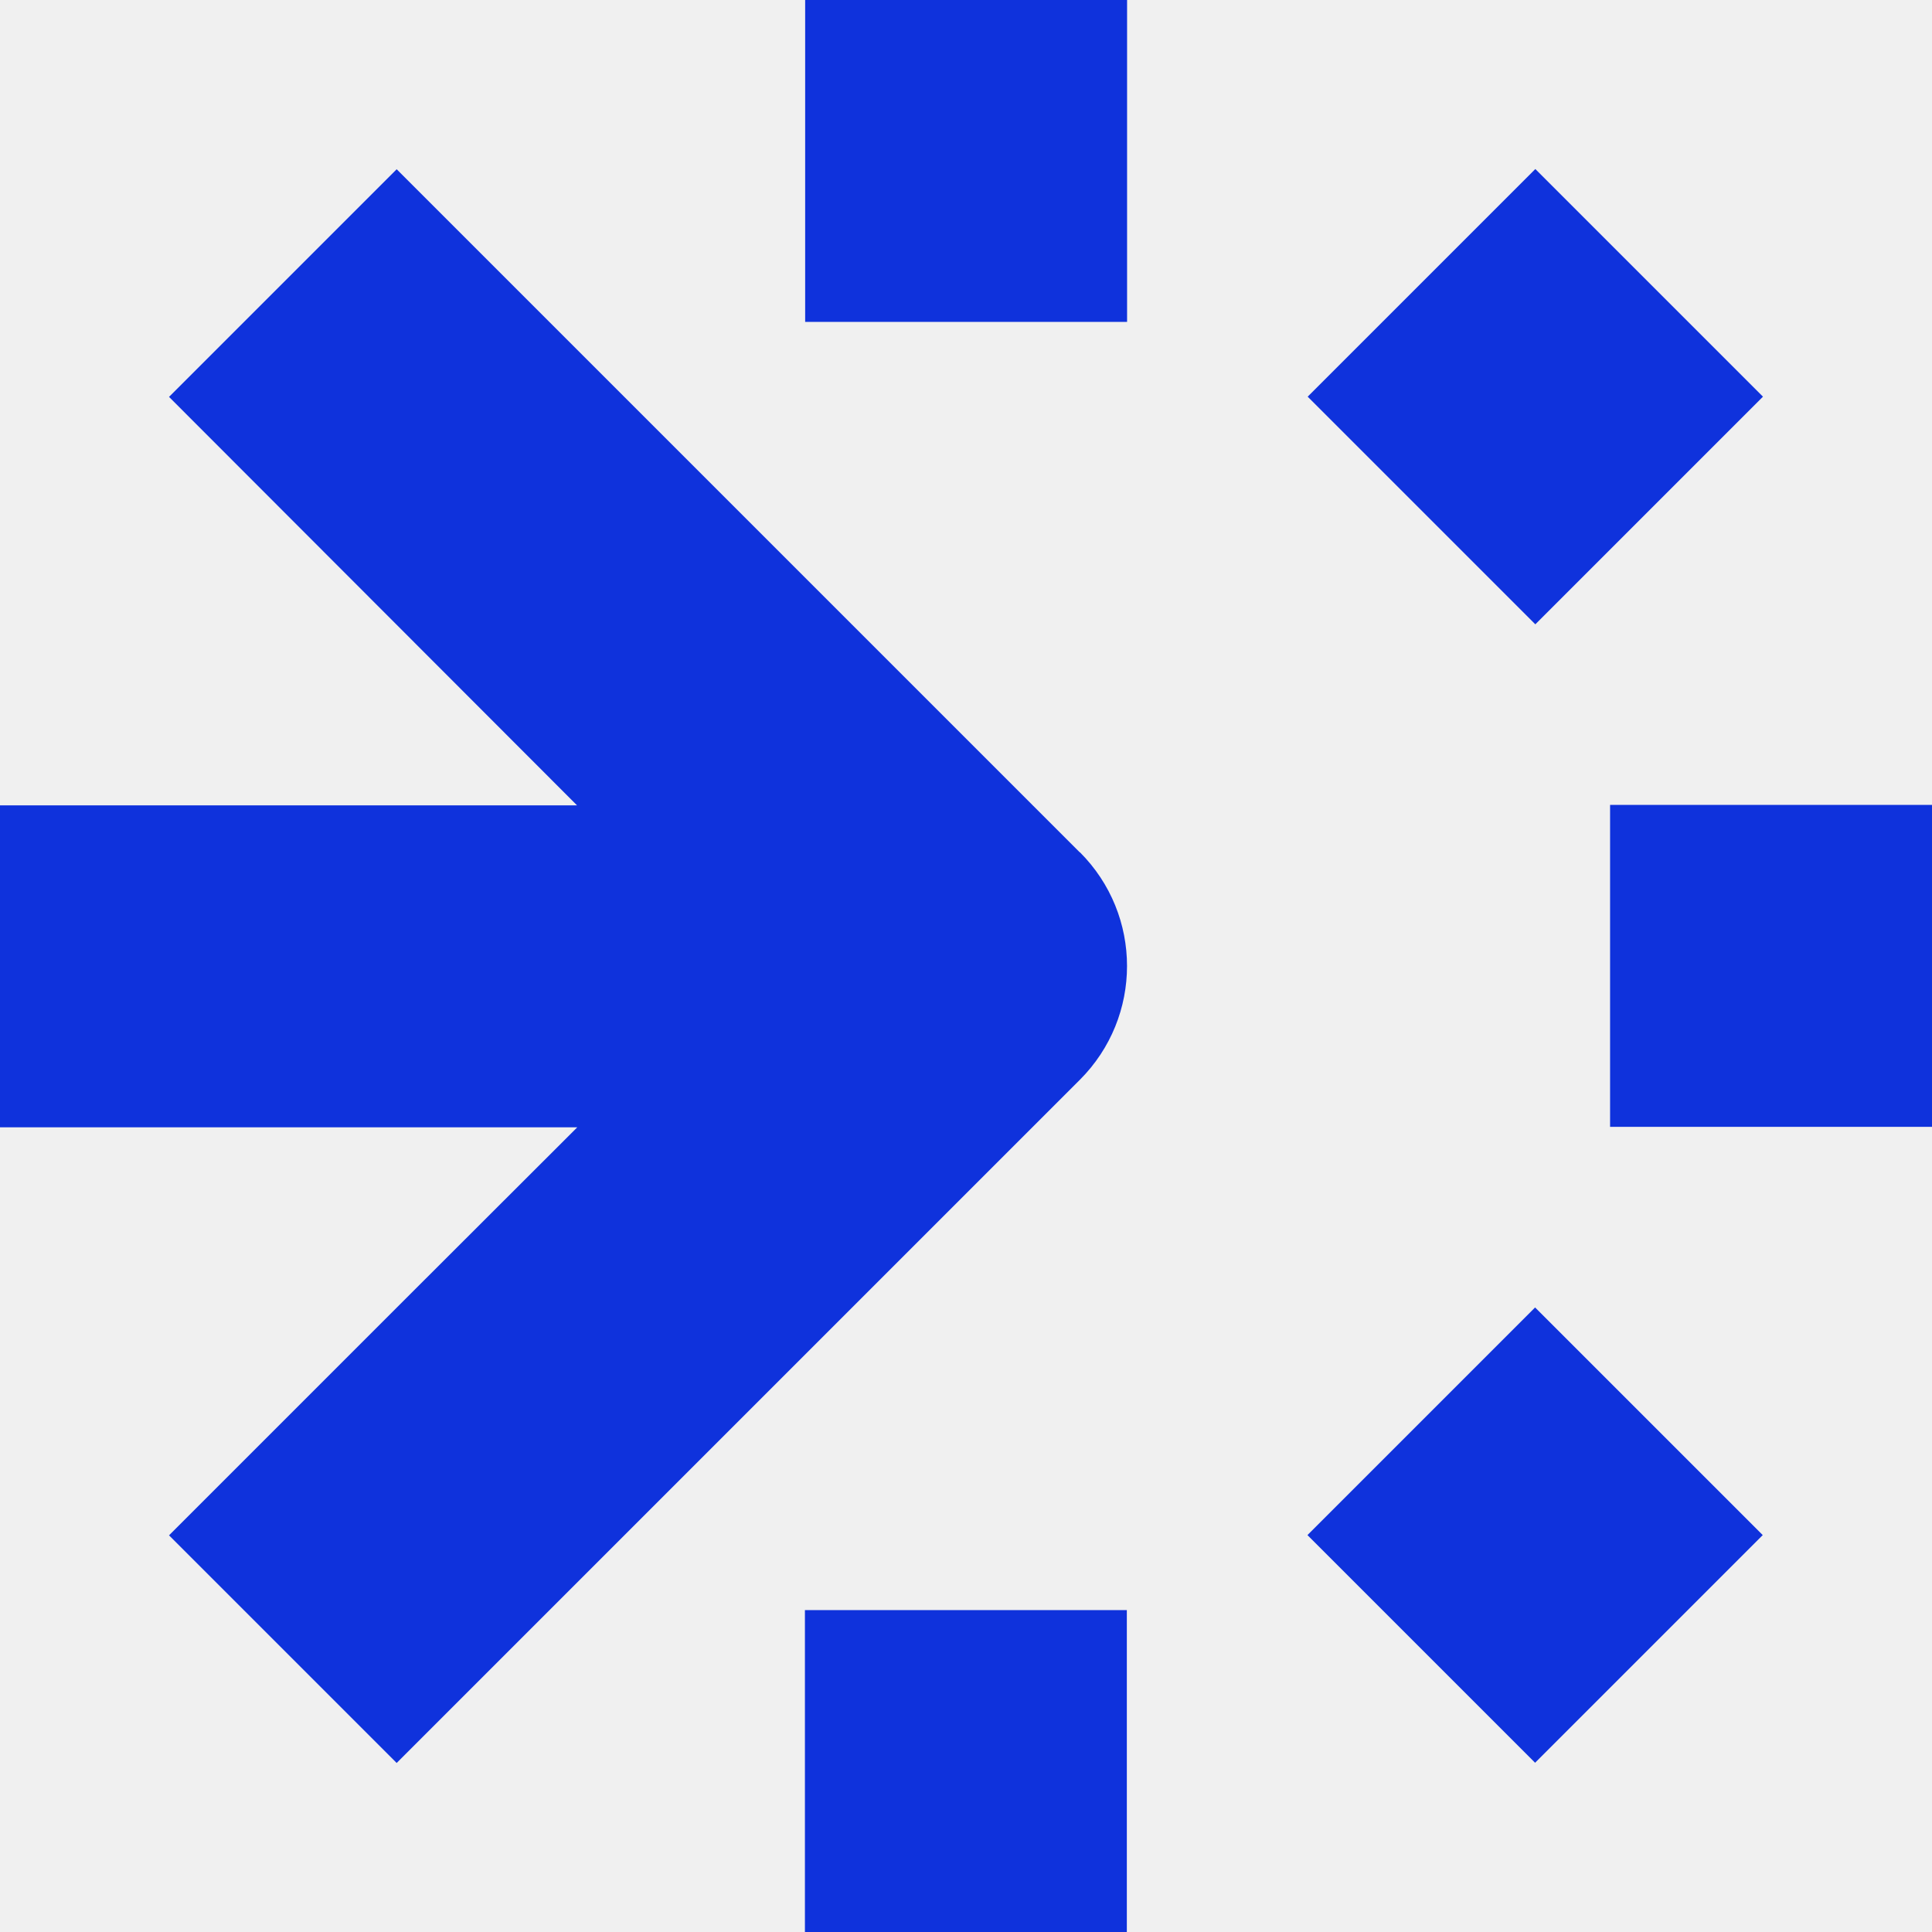
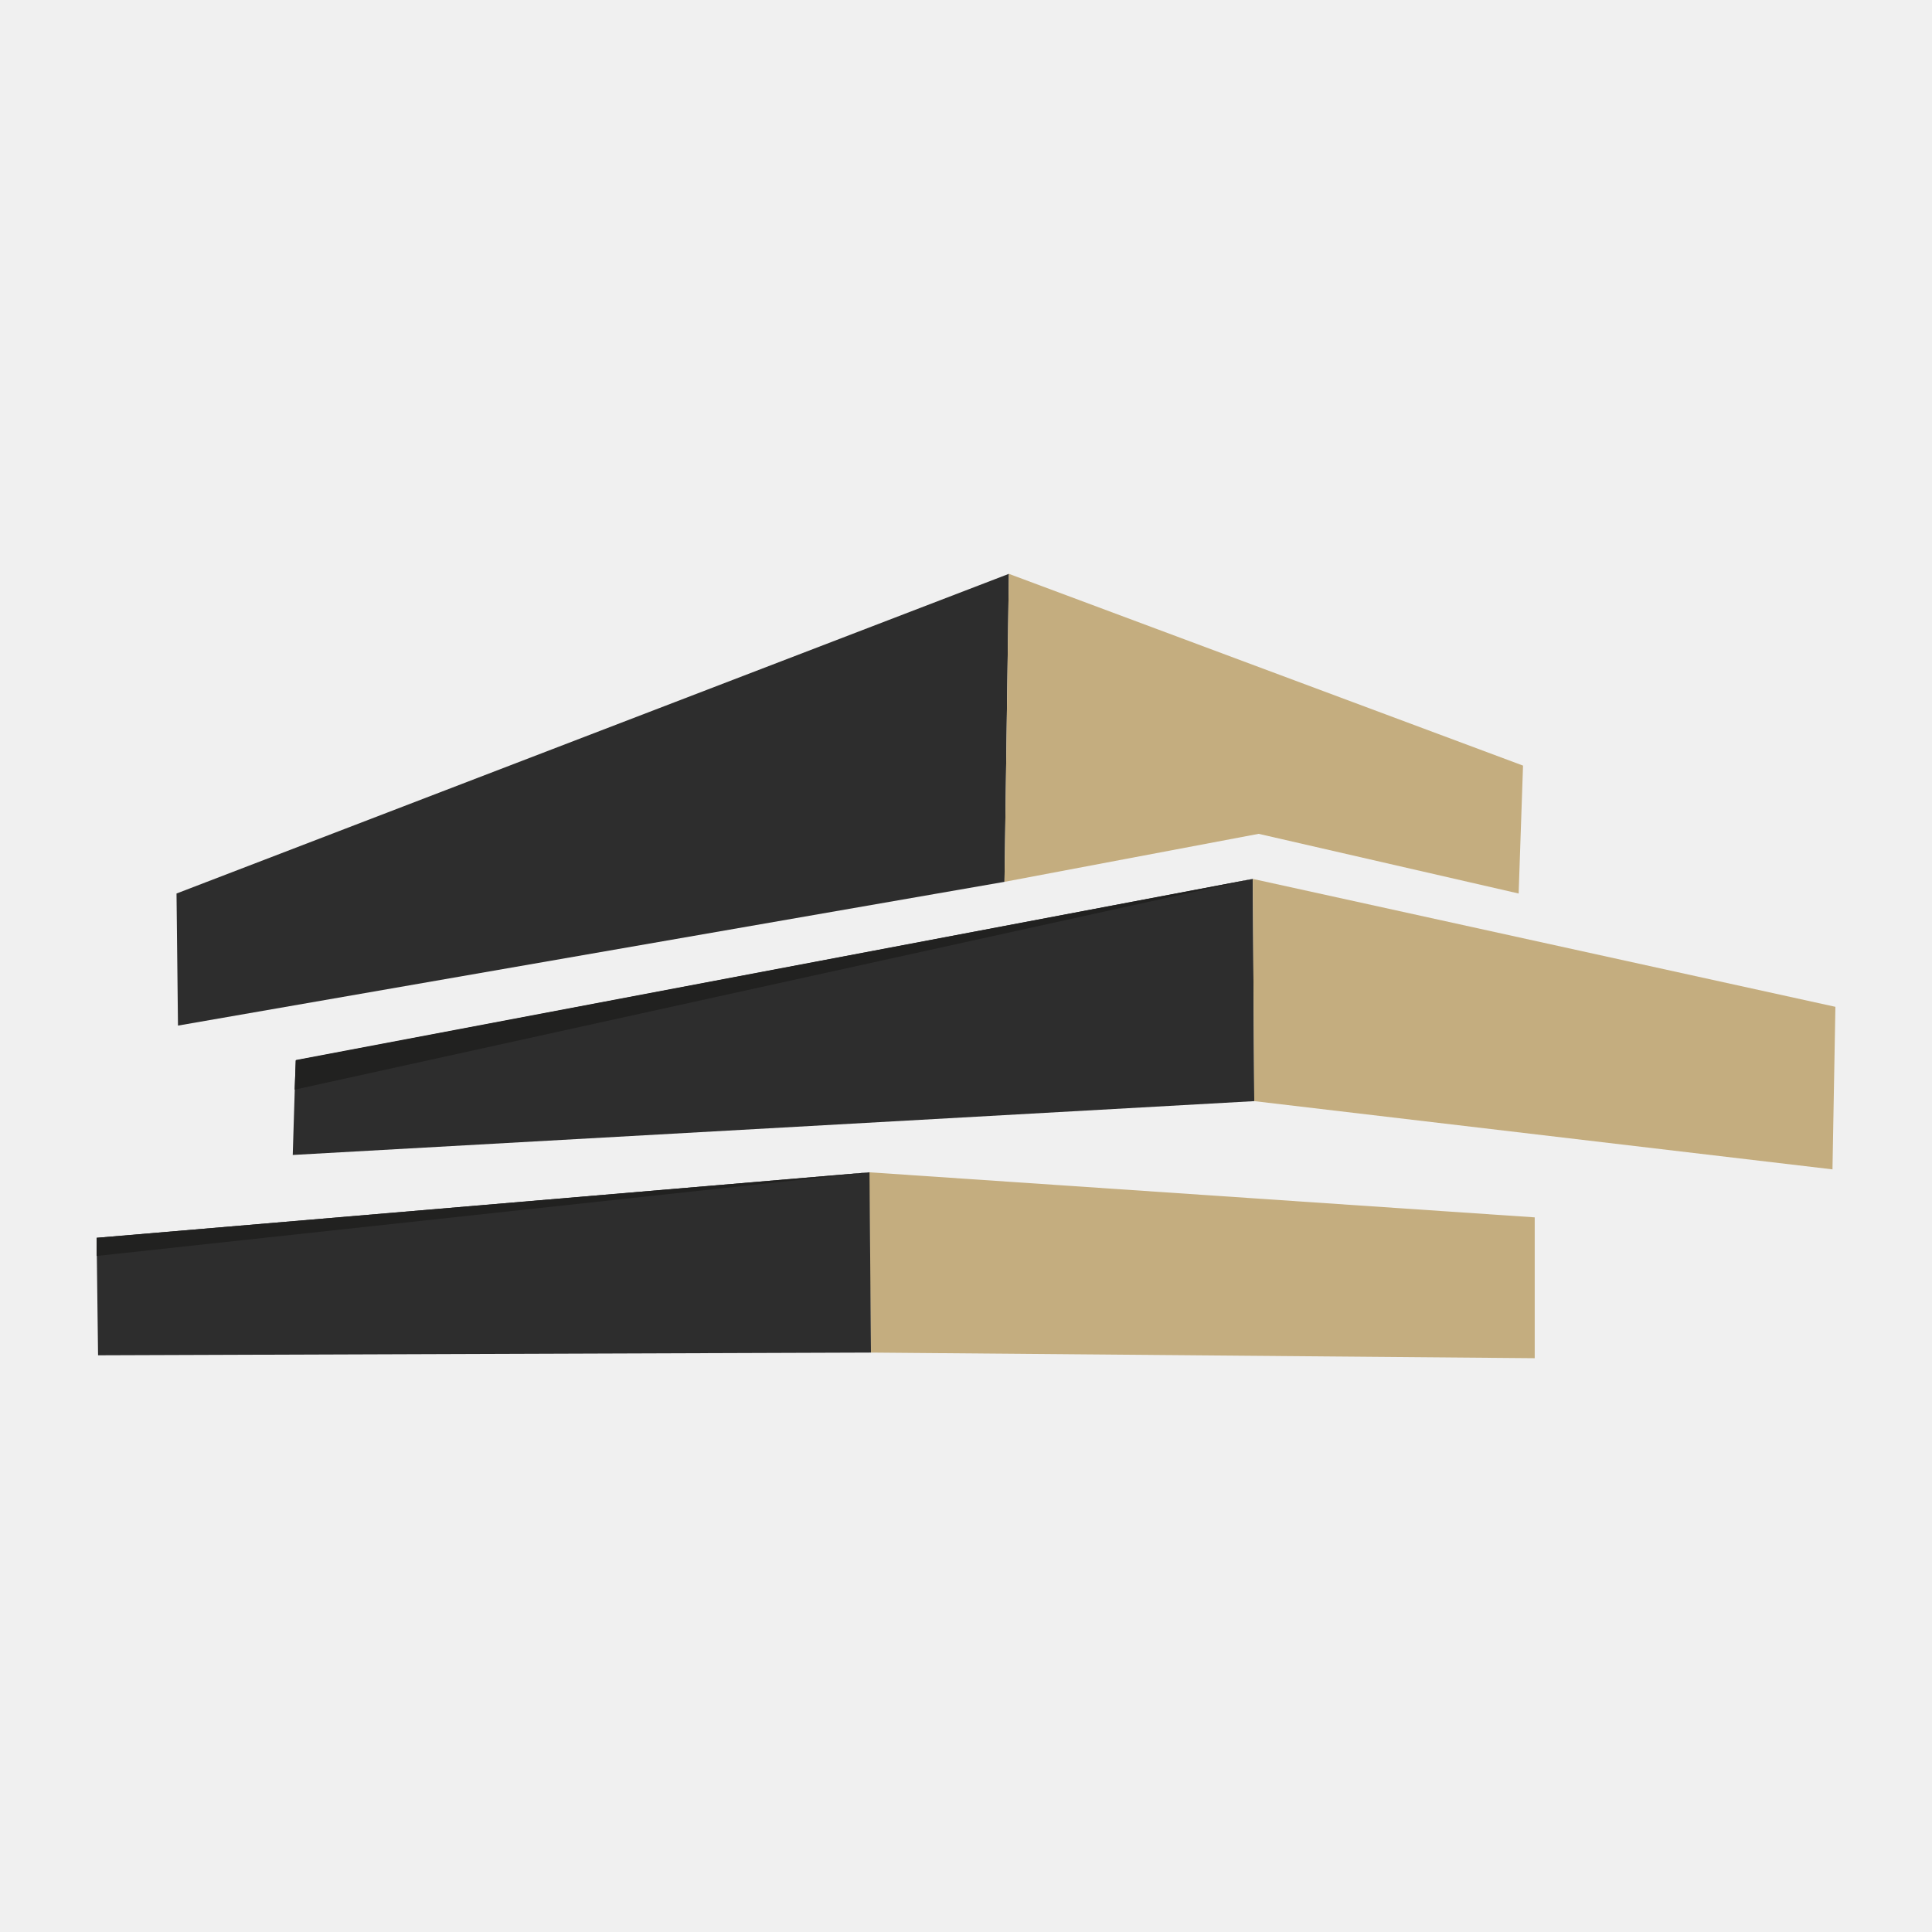
- <svg xmlns="http://www.w3.org/2000/svg" version="1.1" width="1000" height="1000">
-   <style>
-     #light-icon {
-       display: inline;
-     }
-     #dark-icon {
-       display: none;
-     }
- 
-     @media (prefers-color-scheme: dark) {
-       #light-icon {
-         display: none;
-       }
-       #dark-icon {
-         display: inline;
-       }
-     }
-   </style>
-   <g id="light-icon">
-     <svg version="1.1" width="1000" height="1000">
-       <g>
-         <g transform="matrix(10.41667,0,0,10.41667,0,0)">
-           <svg version="1.1" width="96" height="96">
-             <svg width="96" height="96" viewBox="0 0 96 96" fill="none">
-               <path d="M53.656 42.344C56.783 45.471 56.783 50.529 53.656 53.656L19.71 87.601L8.399 76.29L19.71 64.978L28.685 56.015H0V40.019H28.674L8.399 19.721L13.705 14.416L19.71 8.41L53.656 42.356V42.344ZM87.601 19.71L76.29 8.399L64.978 19.71L76.29 31.022L87.601 19.71ZM64.967 76.278L76.278 87.59L87.59 76.278L76.278 64.967L64.967 76.278ZM80.004 39.996V55.992H96V39.996H80.004ZM56.004 0H40.008V15.996H56.004V0ZM39.996 96H55.992V80.004H39.996V96Z" fill="#0F32DC" />
-             </svg>
-           </svg>
-         </g>
-       </g>
-     </svg>
-   </g>
-   <g id="dark-icon">
-     <svg version="1.1" width="1000" height="1000">
-       <g>
-         <g transform="matrix(10.41667,0,0,10.41667,0,0)">
-           <svg version="1.1" width="96" height="96">
-             <svg width="96" height="96" viewBox="0 0 96 96" fill="none">
-               <path d="M53.656 42.344C56.783 45.471 56.783 50.529 53.656 53.656L19.71 87.601L8.399 76.29L19.71 64.978L28.685 56.015H0V40.019H28.674L8.399 19.721L13.705 14.416L19.71 8.41L53.656 42.356V42.344ZM87.601 19.71L76.29 8.399L64.978 19.71L76.29 31.022L87.601 19.71ZM64.967 76.278L76.278 87.59L87.59 76.278L76.278 64.967L64.967 76.278ZM80.004 39.996V55.992H96V39.996H80.004ZM56.004 0H40.008V15.996H56.004V0ZM39.996 96H55.992V80.004H39.996V96Z" fill="white" />
-             </svg>
-           </svg>
-         </g>
-       </g>
-     </svg>
+ <svg xmlns="http://www.w3.org/2000/svg" viewBox="0 0 100 100" width="1000" height="1000">
+   <style>@media(prefers-color-scheme:dark){.ink{fill:#f5f3ef}}</style>
+   <g transform="translate(5 29.7018) scale(1.080043)">
+     <polygon fill="#2d2d2d" class="ink" points="43.72 0 3.83 15.32 3.9 21.65 43.51 14.76 43.72 0" />
+     <polygon fill="#c4ad7f" points="68.36 9.19 43.72 0 43.51 14.76 55.69 12.46 68.15 15.32 68.36 9.19" />
+     <polygon fill="#2d2d2d" class="ink" points="55.41 14.62 9.54 23.32 9.4 27.85 55.48 25.27 55.41 14.62" />
+     <polygon fill="#c4ad7f" points="83.19 28.54 83.33 20.75 55.41 14.62 55.48 25.27 83.19 28.54" />
+     <polygon fill="#c4ad7f" points="68.92 30.84 68.92 37.59 37.1 37.32 37.03 28.68 68.92 30.84" />
+     <polygon fill="#2d2d2d" class="ink" points="0 31.82 .07 37.45 37.11 37.32 37.04 28.68 0 31.82" />
+     <polyline fill="#212120" class="ink" points="55.41 14.62 9.55 23.3 9.49 24.72" />
+     <polygon fill="#212120" class="ink" points="37.04 28.68 0 31.82 0 32.69 37.04 28.68" />
  </g>
</svg>
